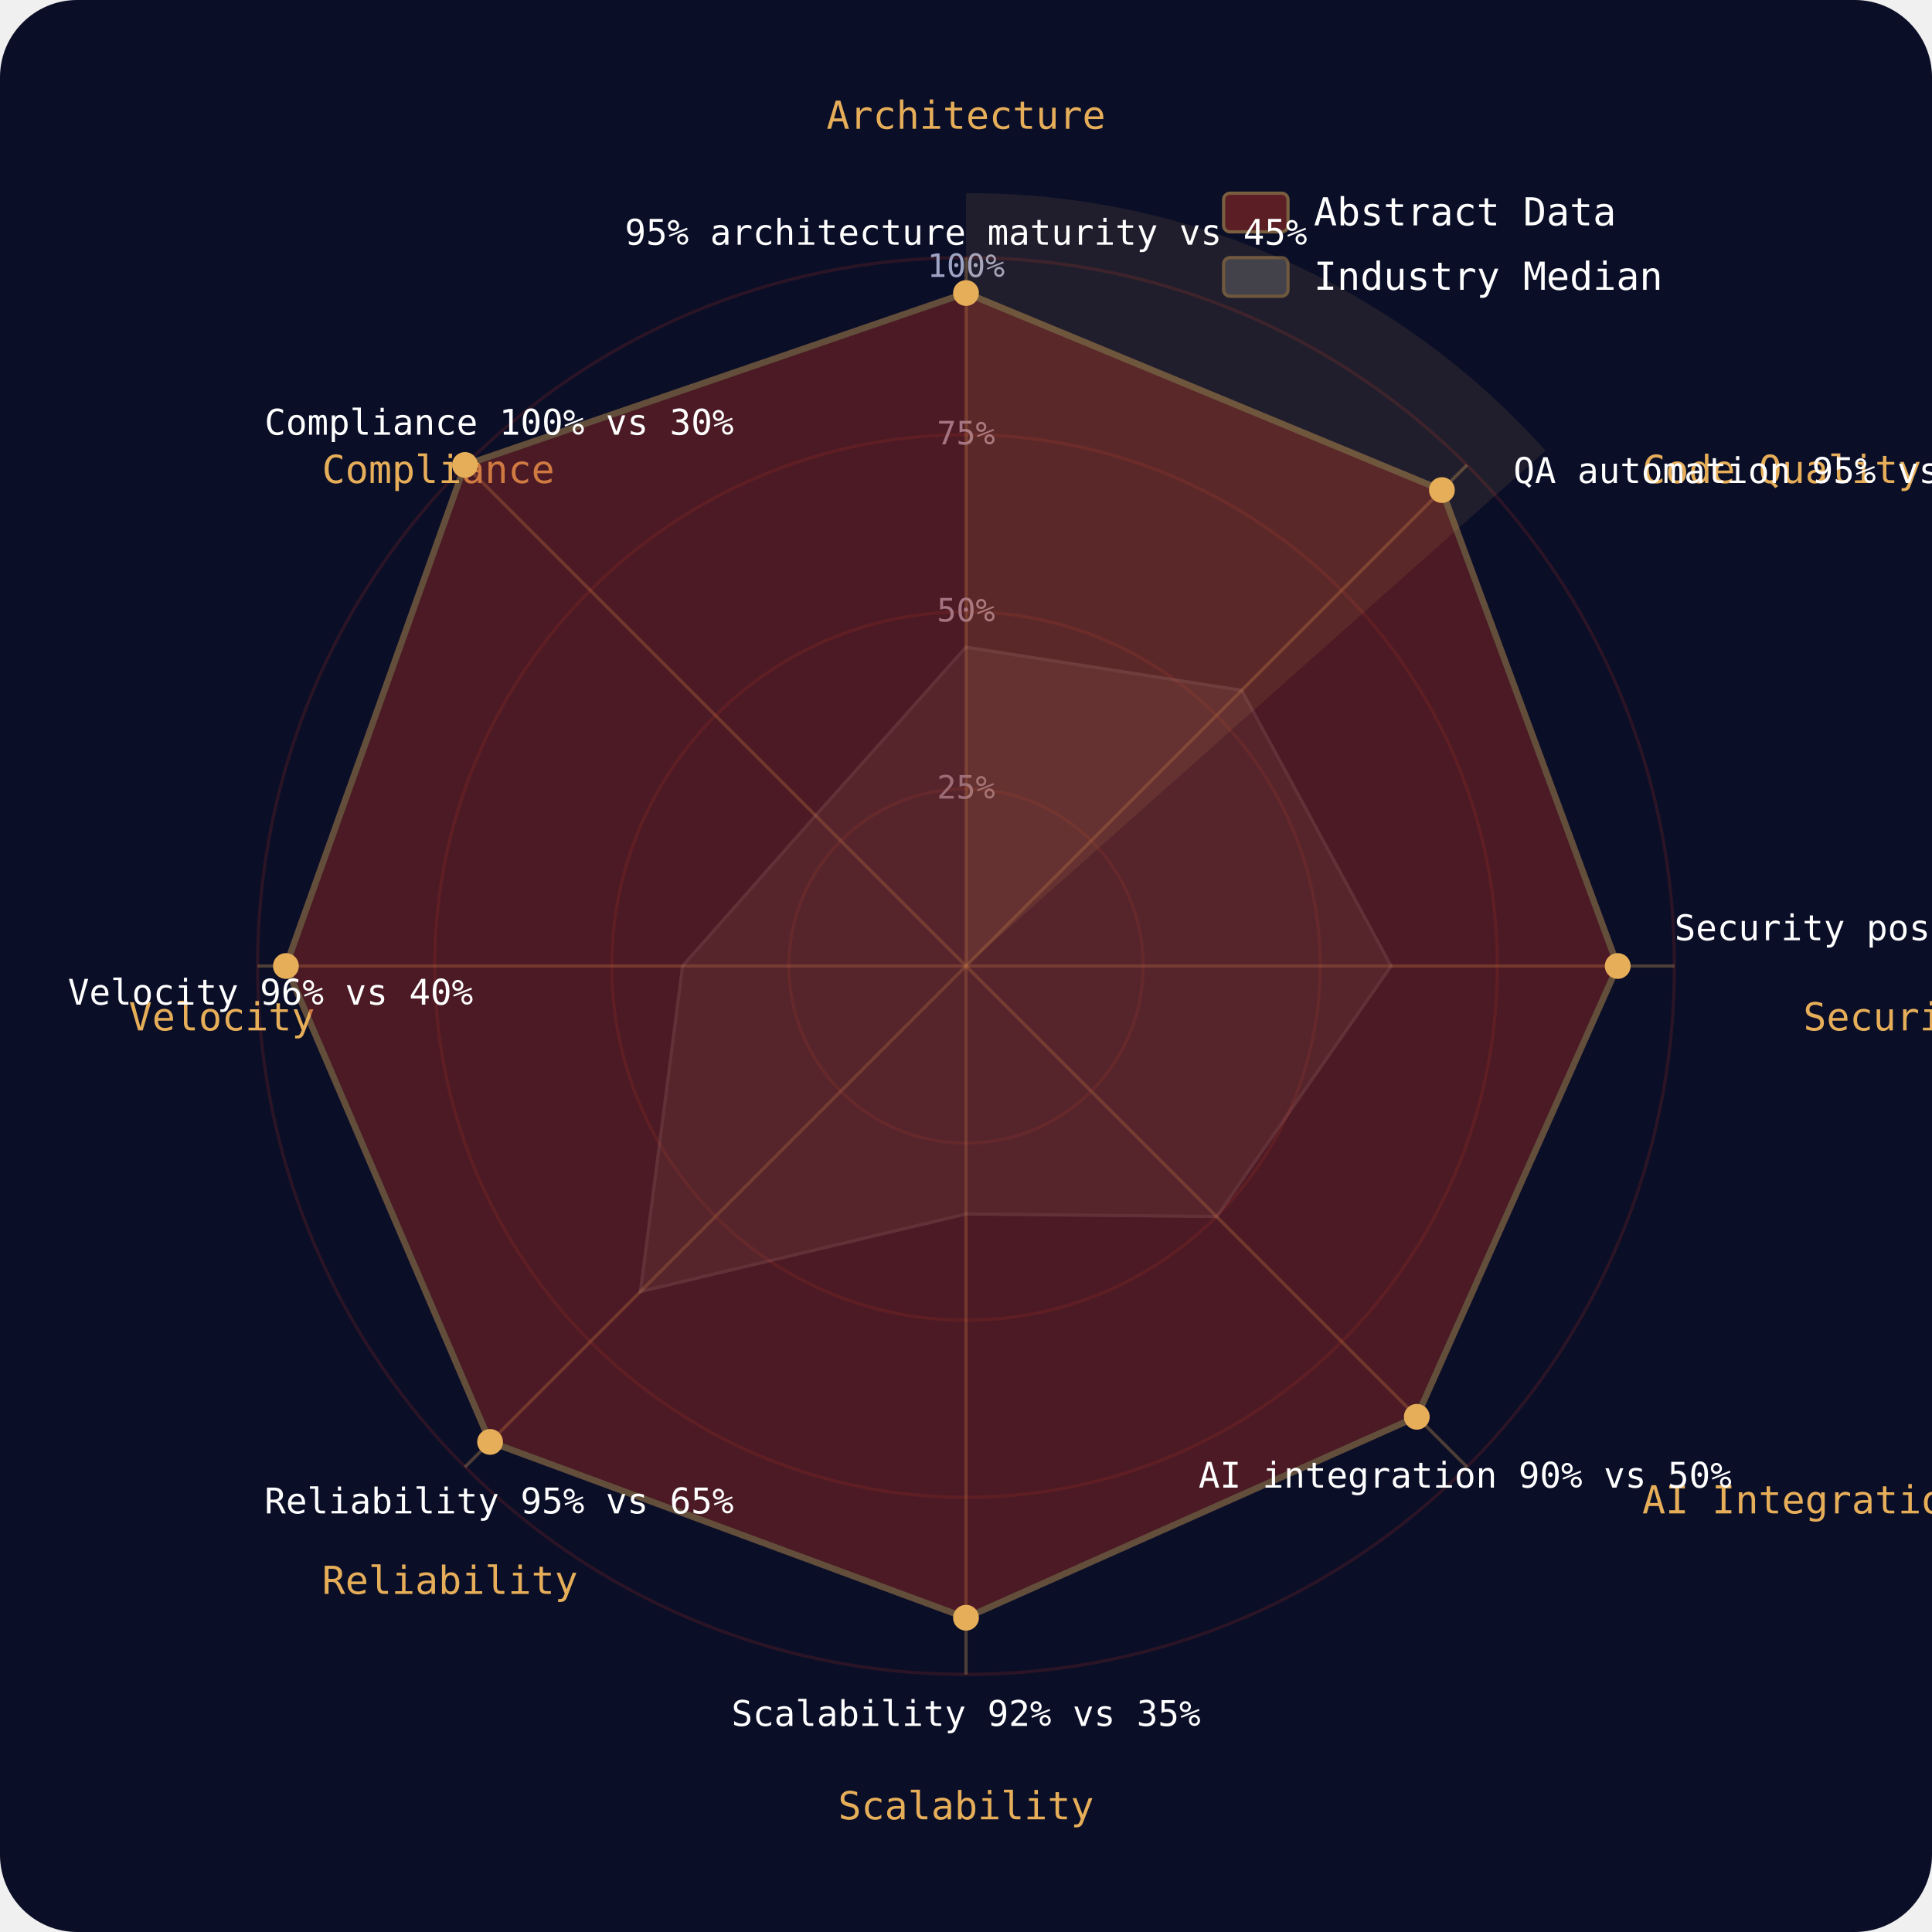
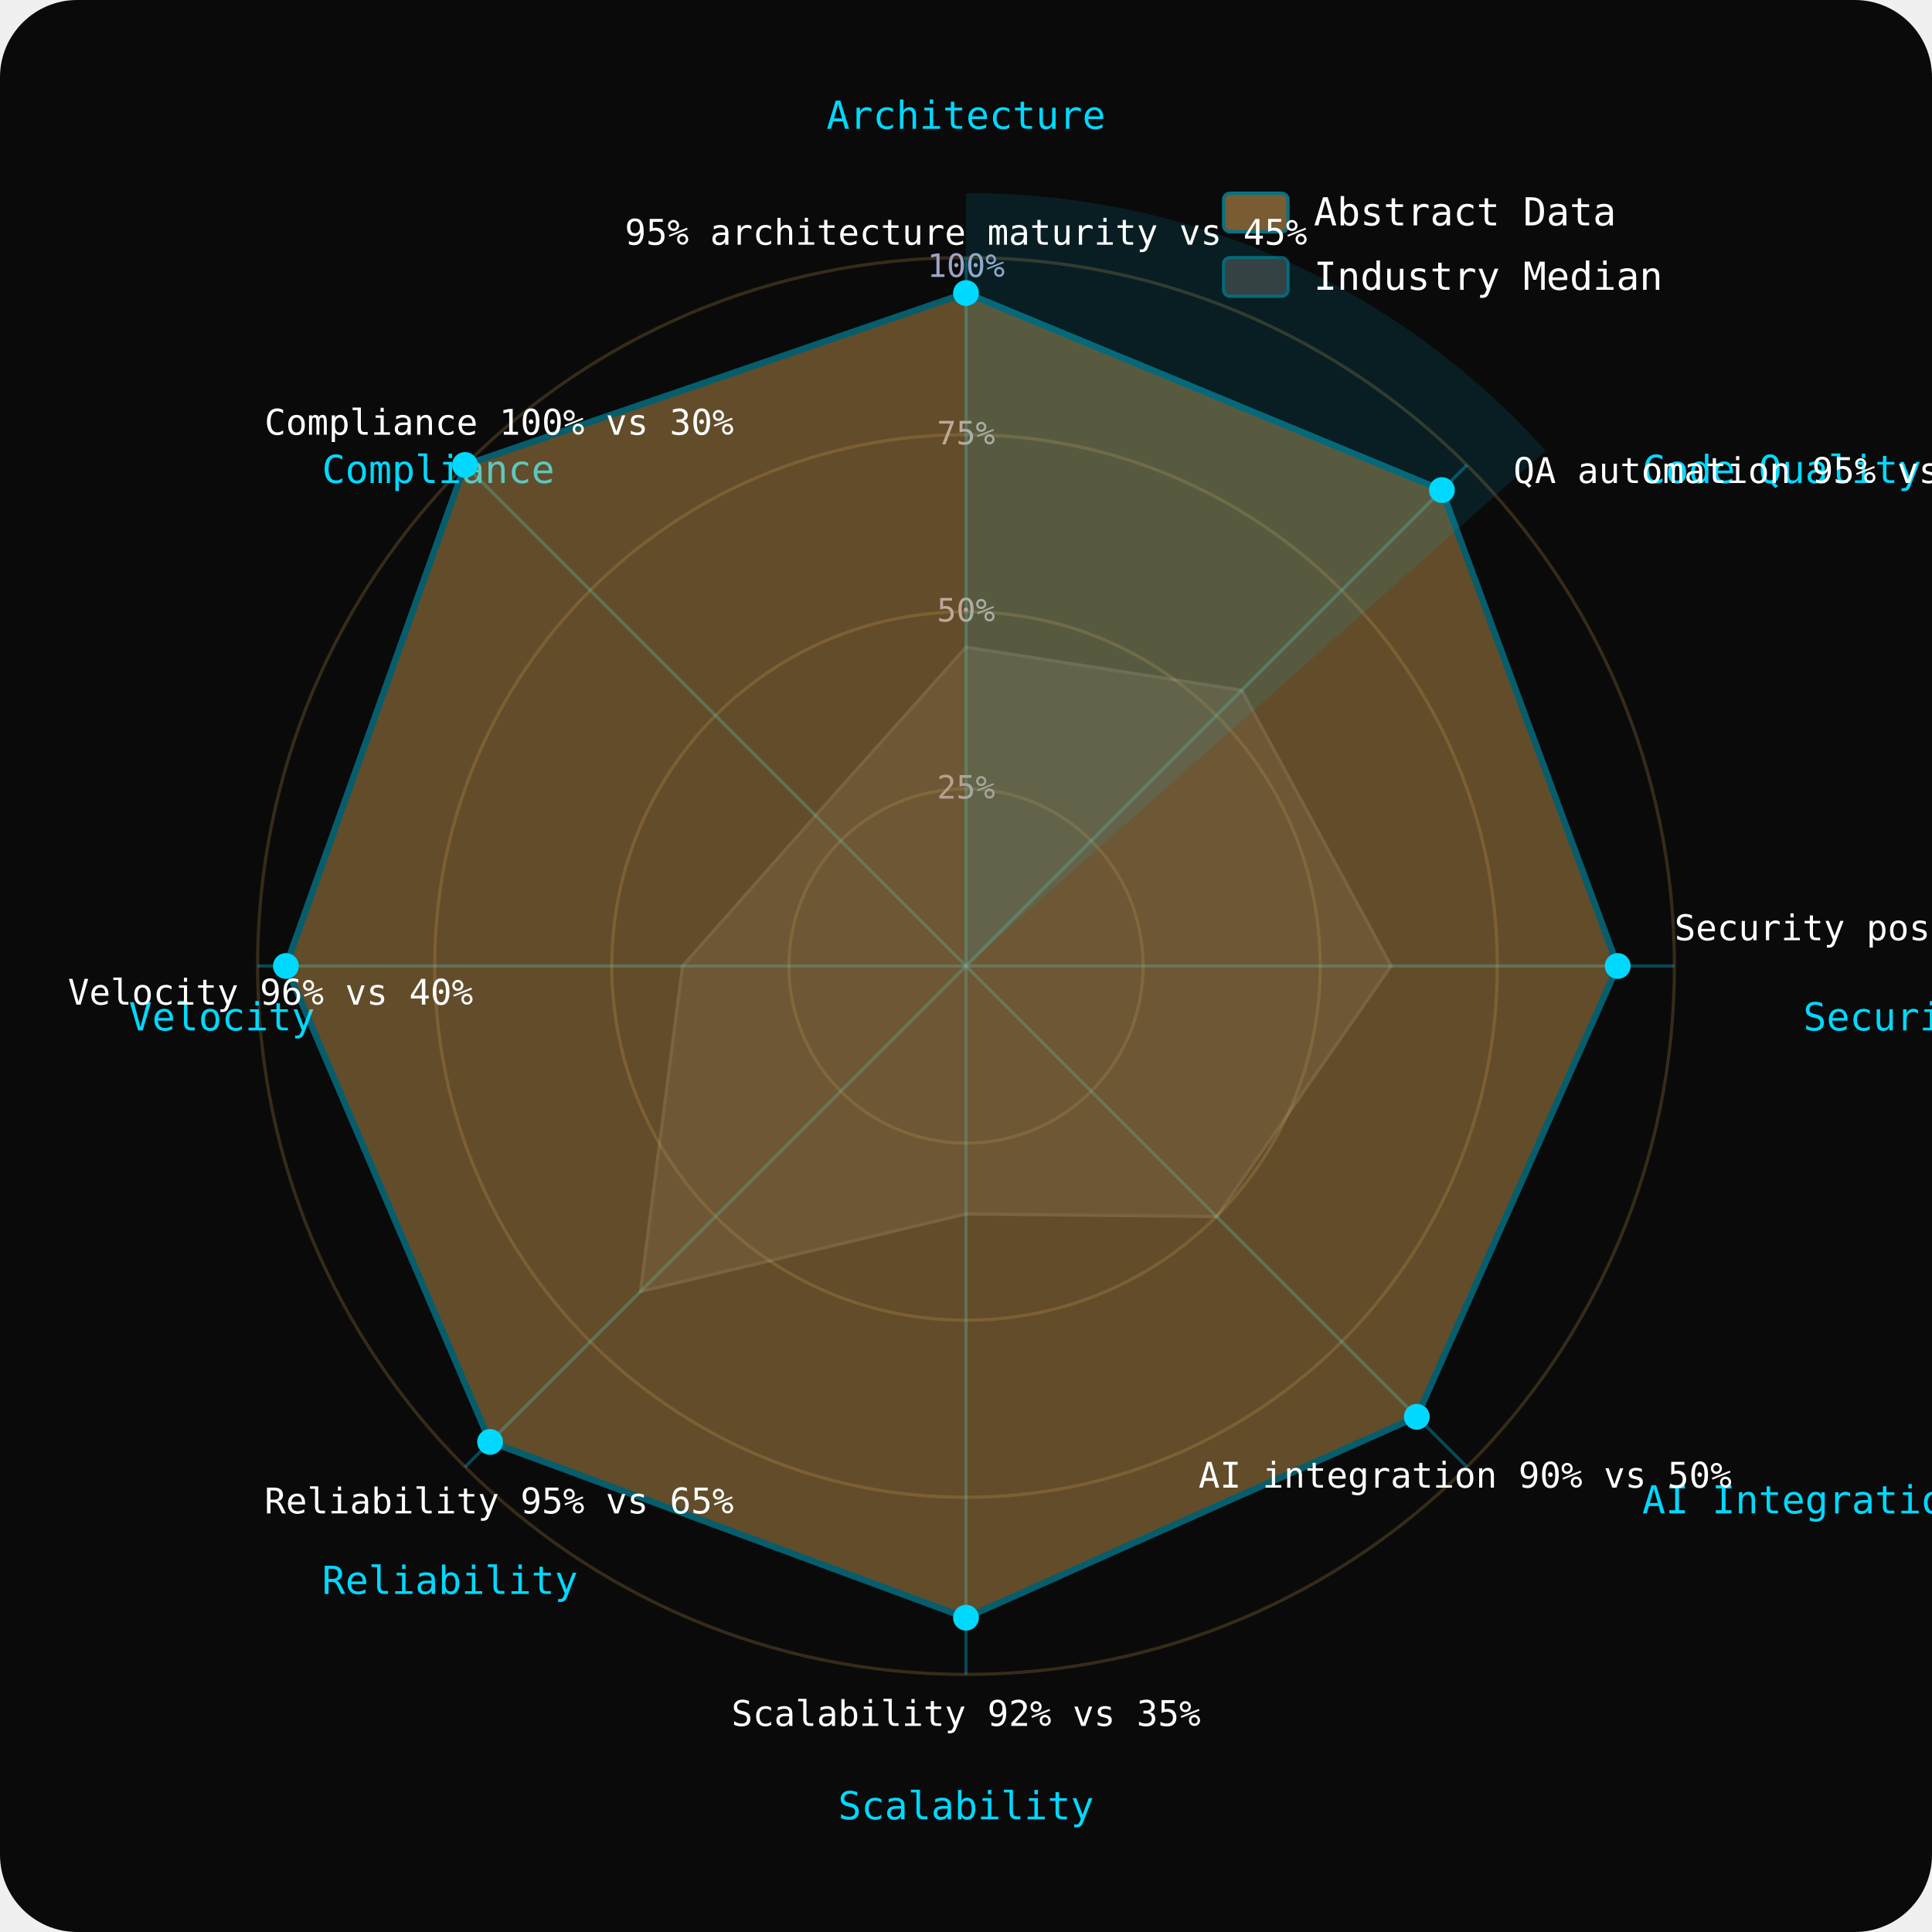
<svg xmlns="http://www.w3.org/2000/svg" width="600" height="600" viewBox="0 0 600 600" role="img" aria-labelledby="title desc">
  <defs>
    <style>
      @keyframes radar-spin {
        0% { transform: rotate(0deg); }
        100% { transform: rotate(360deg); }
      }

      @keyframes polygon-expand {
        0% { opacity: 0; transform: scale(0.8); }
        100% { opacity: 0.9; transform: scale(1); }
      }

      @keyframes data-point-pulse {
        0%, 100% { r: 4; }
        50% { r: 6; }
      }

      text {
        font-family: 'Fira Code', monospace;
-         fill: #E7AE59;
+         fill: #00D9FF;
        font-size: 12px;
      }

      .radar-axis {
-         stroke: #E7AE59;
+         stroke: #00D9FF;
        stroke-width: 1;
        opacity: 0.3;
      }

      .radar-ring {
-         stroke: #AC2D21;
+         stroke: #E7AE59;
        stroke-width: 1;
        fill: none;
        opacity: 0.2;
      }

      .radar-scan {
        animation: radar-spin 10s linear infinite;
        opacity: 0.1;
        transform-origin: 300px 300px;
      }

      .industry-polygon {
        fill: #666666;
        opacity: 0.2;
        stroke: #CCCCCC;
      }

      .abstract-polygon {
-         fill: #AC2D21;
+         fill: #E7AE59;
        opacity: 0.4;
-         stroke: #E7AE59;
+         stroke: #00D9FF;
        stroke-width: 2;
        animation: polygon-expand 2s ease-out forwards;
        transform-origin: 300px 300px;
      }

      .data-point {
-         fill: #E7AE59;
+         fill: #00D9FF;
        animation: data-point-pulse 2.2s ease-in-out infinite;
      }

      .scale-label {
        font-size: 10px;
        fill: #9EA4C4;
      }

      .legend-label {
        font-size: 12px;
        fill: #FFFFFF;
      }

      .legend-swatch {
-         stroke: #E7AE59;
+         stroke: #00D9FF;
        stroke-width: 1;
      }

      .legend-abstract {
-         fill: #AC2D21;
+         fill: #E7AE59;
        opacity: 0.5;
      }

      .legend-industry {
        fill: #777777;
        opacity: 0.4;
      }

      .callout {
        font-size: 11px;
        fill: #FFFFFF;
      }
    </style>
  </defs>
-   <rect width="600" height="600" fill="#0A0E27" rx="24" />
+   <rect width="600" height="600" fill="#0A0A0A" rx="24" />
  <g transform="translate(0, 0)">
    <circle class="radar-ring" cx="300" cy="300" r="55" />
    <circle class="radar-ring" cx="300" cy="300" r="110" />
    <circle class="radar-ring" cx="300" cy="300" r="165" />
    <circle class="radar-ring" cx="300" cy="300" r="220" />
    <line class="radar-axis" x1="300" y1="300" x2="300" y2="80" />
    <line class="radar-axis" x1="300" y1="300" x2="455.6" y2="144.4" />
    <line class="radar-axis" x1="300" y1="300" x2="520" y2="300" />
    <line class="radar-axis" x1="300" y1="300" x2="455.6" y2="455.6" />
    <line class="radar-axis" x1="300" y1="300" x2="300" y2="520" />
    <line class="radar-axis" x1="300" y1="300" x2="144.4" y2="455.6" />
    <line class="radar-axis" x1="300" y1="300" x2="80" y2="300" />
    <line class="radar-axis" x1="300" y1="300" x2="144.4" y2="144.4" />
    <text x="300" y="40" text-anchor="middle">Architecture</text>
    <text x="510" y="150">Code Quality</text>
    <text x="560" y="320">Security</text>
    <text x="510" y="470">AI Integration</text>
    <text x="300" y="565" text-anchor="middle">Scalability</text>
    <text x="100" y="495">Reliability</text>
    <text x="40" y="320">Velocity</text>
    <text x="100" y="150">Compliance</text>
    <text class="scale-label" x="300" y="248" text-anchor="middle">25%</text>
    <text class="scale-label" x="300" y="193" text-anchor="middle">50%</text>
    <text class="scale-label" x="300" y="138" text-anchor="middle">75%</text>
    <text class="scale-label" x="300" y="86" text-anchor="middle">100%</text>
    <polygon class="industry-polygon" points="300,201 385.6,214.4 432,300 377.8,377.8 300,377 198.9,401.1 212,300 253.3,253.3" />
    <polygon class="abstract-polygon" points="300,91 447.8,152.2 502.4,300 440,440 300,502.4 152.2,447.8 88.8,300 144.4,144.4" />
    <circle class="data-point" cx="300" cy="91" r="4" />
    <circle class="data-point" cx="447.8" cy="152.2" r="4" />
    <circle class="data-point" cx="502.4" cy="300" r="4" />
    <circle class="data-point" cx="440" cy="440" r="4" />
    <circle class="data-point" cx="300" cy="502.4" r="4" />
    <circle class="data-point" cx="152.2" cy="447.8" r="4" />
    <circle class="data-point" cx="88.8" cy="300" r="4" />
    <circle class="data-point" cx="144.4" cy="144.4" r="4" />
-     <path class="radar-scan" d="M300,300 L300,60 A240,240 0 0 1 480,140 Z" fill="#E7AE59" />
+     <path class="radar-scan" d="M300,300 L300,60 A240,240 0 0 1 480,140 Z" fill="#00D9FF" />
    <g class="legend" transform="translate(380, 60)">
      <rect class="legend-swatch legend-abstract" x="0" y="0" width="20" height="12" rx="2" />
      <text class="legend-label" x="28" y="10">Abstract Data</text>
      <rect class="legend-swatch legend-industry" x="0" y="20" width="20" height="12" rx="2" />
      <text class="legend-label" x="28" y="30">Industry Median</text>
    </g>
    <text class="callout" x="300" y="76" text-anchor="middle">95% architecture maturity vs 45%</text>
    <text class="callout" x="470" y="150">QA automation 95% vs 55%</text>
    <text class="callout" x="520" y="292">Security posture 92% vs 60%</text>
    <text class="callout" x="455" y="462" text-anchor="middle">AI integration 90% vs 50%</text>
    <text class="callout" x="300" y="536" text-anchor="middle">Scalability 92% vs 35%</text>
    <text class="callout" x="155" y="470" text-anchor="middle">Reliability 95% vs 65%</text>
    <text class="callout" x="84" y="312" text-anchor="middle">Velocity 96% vs 40%</text>
    <text class="callout" x="155" y="135" text-anchor="middle">Compliance 100% vs 30%</text>
  </g>
</svg>
